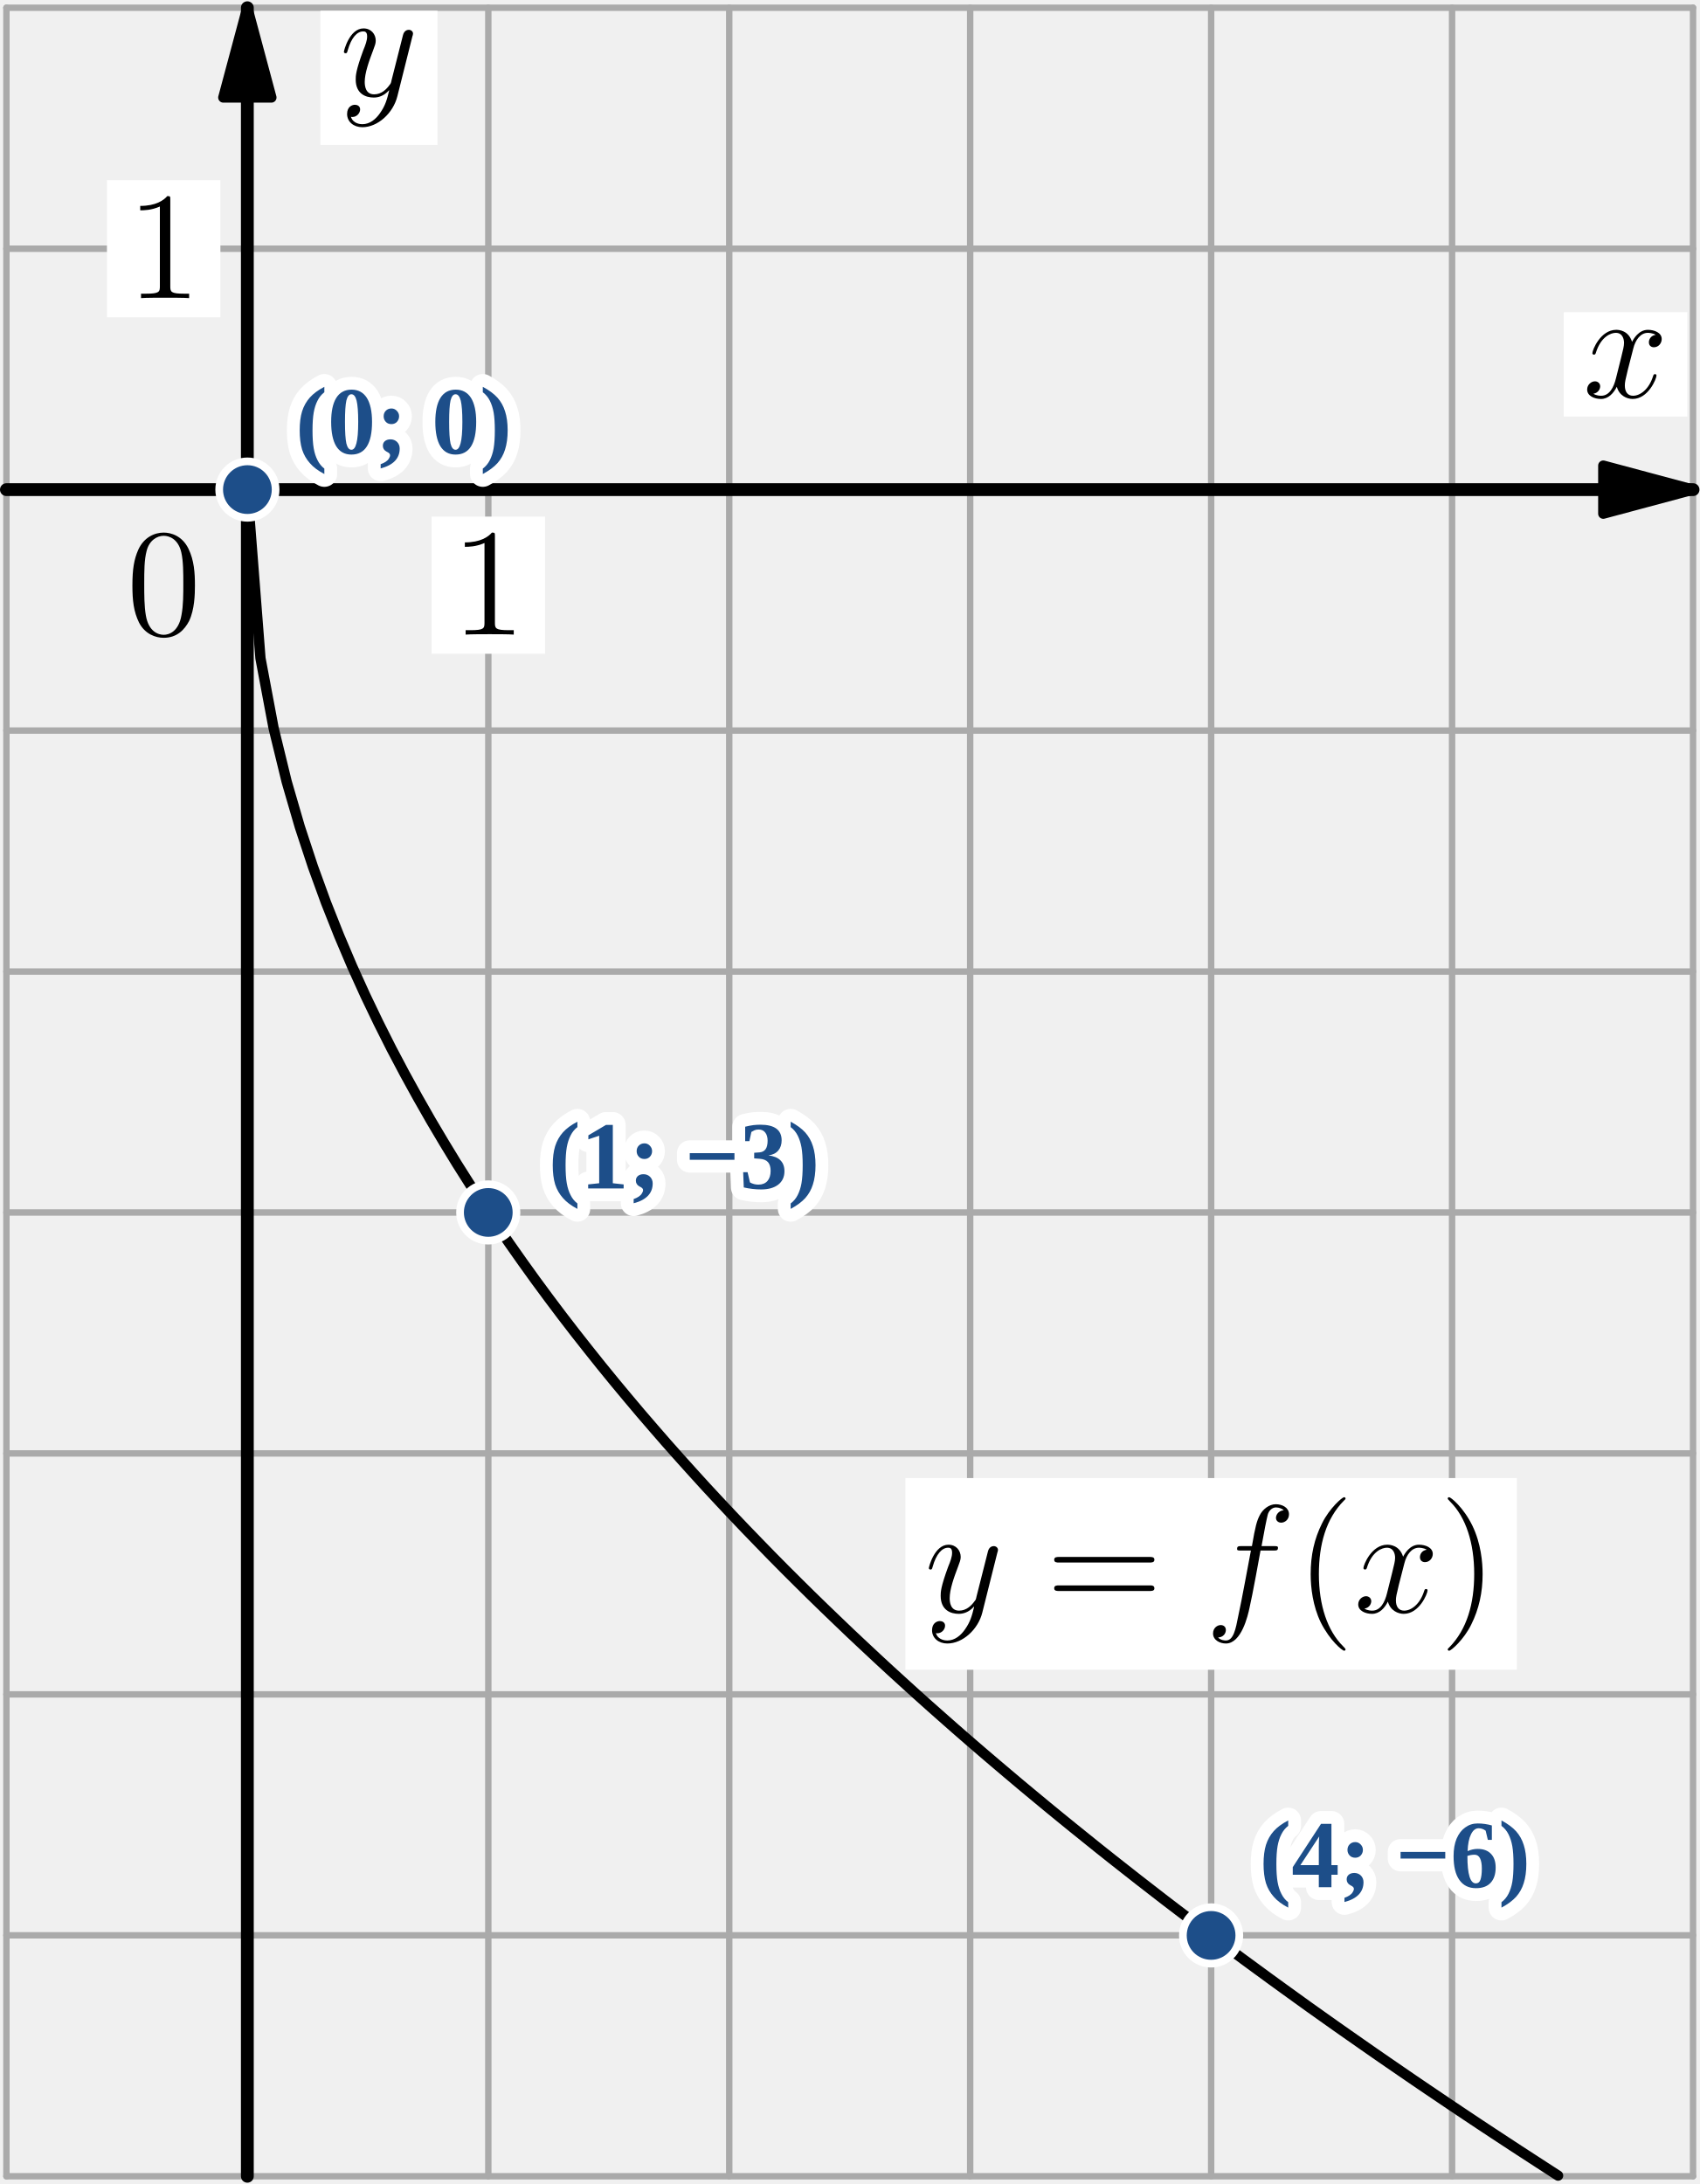
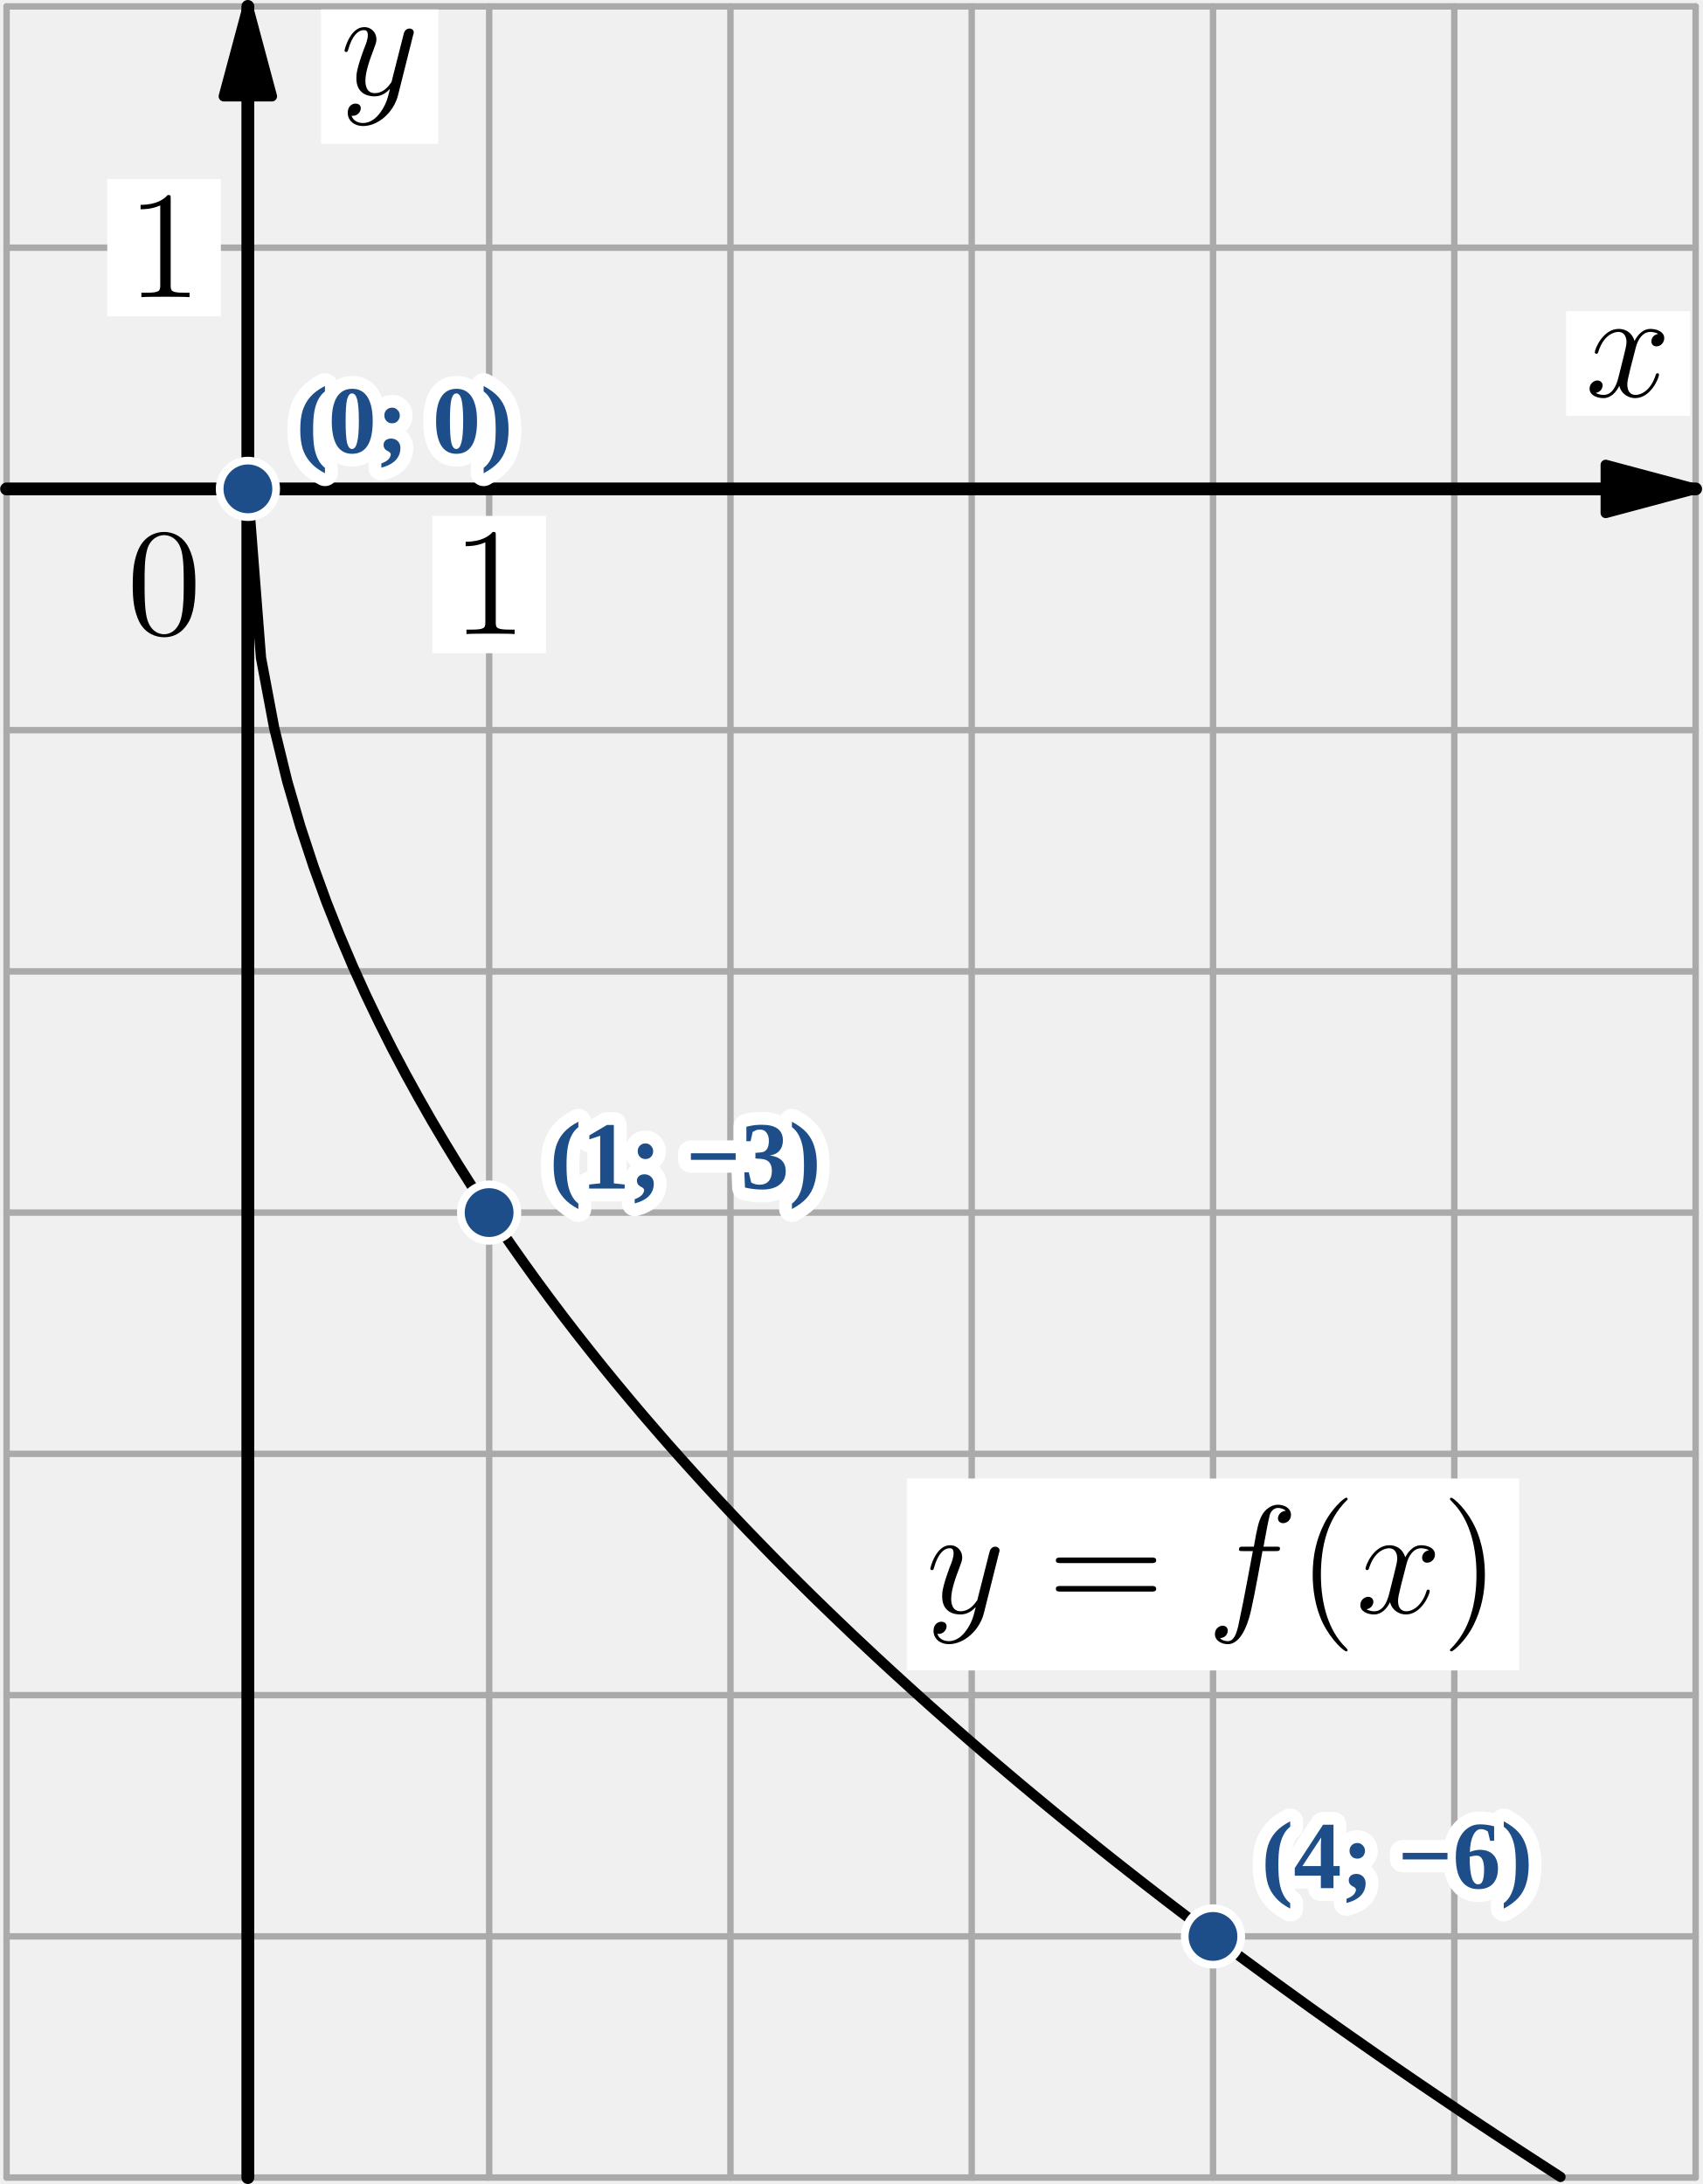
- <svg xmlns="http://www.w3.org/2000/svg" xmlns:xlink="http://www.w3.org/1999/xlink" width="235" height="302" viewBox="0 0 132.506 170.079" version="1.1" id="svg67">
+ <svg xmlns="http://www.w3.org/2000/svg" xmlns:xlink="http://www.w3.org/1999/xlink" width="360" height="462" viewBox="0 0 132.506 170.079" version="1.1" id="svg67">
  <defs id="defs23">
    <g id="g8">
      <g id="glyph-0-0">
        <path d="M 3.141 1.344 C 2.828 1.797 2.359 2.203 1.766 2.203 C 1.625 2.203 1.047 2.172 0.875 1.625 C 0.906 1.641 0.969 1.641 0.984 1.641 C 1.344 1.641 1.594 1.328 1.594 1.047 C 1.594 0.781 1.359 0.688 1.188 0.688 C 0.984 0.688 0.578 0.828 0.578 1.406 C 0.578 2.016 1.094 2.438 1.766 2.438 C 2.969 2.438 4.172 1.344 4.5 0.016 L 5.672 -4.656 C 5.688 -4.703 5.719 -4.781 5.719 -4.859 C 5.719 -5.031 5.562 -5.156 5.391 -5.156 C 5.281 -5.156 5.031 -5.109 4.938 -4.75 L 4.047 -1.234 C 4 -1.016 4 -0.984 3.891 -0.859 C 3.656 -0.531 3.266 -0.125 2.688 -0.125 C 2.016 -0.125 1.953 -0.781 1.953 -1.094 C 1.953 -1.781 2.281 -2.703 2.609 -3.562 C 2.734 -3.906 2.812 -4.078 2.812 -4.312 C 2.812 -4.812 2.453 -5.266 1.859 -5.266 C 0.766 -5.266 0.328 -3.531 0.328 -3.438 C 0.328 -3.391 0.375 -3.328 0.453 -3.328 C 0.562 -3.328 0.578 -3.375 0.625 -3.547 C 0.906 -4.547 1.359 -5.031 1.828 -5.031 C 1.938 -5.031 2.141 -5.031 2.141 -4.641 C 2.141 -4.328 2.016 -3.984 1.828 -3.531 C 1.25 -1.953 1.25 -1.562 1.25 -1.281 C 1.25 -0.141 2.062 0.125 2.656 0.125 C 3 0.125 3.438 0.016 3.844 -0.438 L 3.859 -0.422 C 3.688 0.281 3.562 0.75 3.141 1.344 Z M 3.141 1.344 " id="path1" />
      </g>
      <g id="glyph-0-1">
        <path d="M 5.328 -4.812 C 5.562 -4.812 5.672 -4.812 5.672 -5.031 C 5.672 -5.156 5.562 -5.156 5.359 -5.156 L 4.391 -5.156 C 4.609 -6.391 4.781 -7.234 4.875 -7.609 C 4.953 -7.906 5.203 -8.172 5.516 -8.172 C 5.766 -8.172 6.016 -8.062 6.125 -7.953 C 5.672 -7.906 5.516 -7.562 5.516 -7.359 C 5.516 -7.125 5.703 -6.984 5.922 -6.984 C 6.172 -6.984 6.531 -7.188 6.531 -7.641 C 6.531 -8.141 6.031 -8.422 5.5 -8.422 C 4.984 -8.422 4.484 -8.031 4.25 -7.562 C 4.031 -7.141 3.906 -6.719 3.641 -5.156 L 2.828 -5.156 C 2.609 -5.156 2.484 -5.156 2.484 -4.938 C 2.484 -4.812 2.562 -4.812 2.797 -4.812 L 3.562 -4.812 C 3.344 -3.688 2.859 -0.984 2.578 0.281 C 2.375 1.328 2.203 2.203 1.609 2.203 C 1.562 2.203 1.219 2.203 1 1.969 C 1.609 1.922 1.609 1.406 1.609 1.391 C 1.609 1.141 1.438 1 1.203 1 C 0.969 1 0.609 1.203 0.609 1.656 C 0.609 2.172 1.141 2.438 1.609 2.438 C 2.828 2.438 3.328 0.25 3.453 -0.344 C 3.672 -1.266 4.25 -4.453 4.312 -4.812 Z M 5.328 -4.812 " id="path2" />
      </g>
      <g id="glyph-0-2">
        <path d="M 5.672 -4.875 C 5.281 -4.812 5.141 -4.516 5.141 -4.297 C 5.141 -4 5.359 -3.906 5.531 -3.906 C 5.891 -3.906 6.141 -4.219 6.141 -4.547 C 6.141 -5.047 5.562 -5.266 5.062 -5.266 C 4.344 -5.266 3.938 -4.547 3.828 -4.328 C 3.547 -5.219 2.812 -5.266 2.594 -5.266 C 1.375 -5.266 0.734 -3.703 0.734 -3.438 C 0.734 -3.391 0.781 -3.328 0.859 -3.328 C 0.953 -3.328 0.984 -3.406 1 -3.453 C 1.406 -4.781 2.219 -5.031 2.562 -5.031 C 3.094 -5.031 3.203 -4.531 3.203 -4.25 C 3.203 -3.984 3.125 -3.703 2.984 -3.125 L 2.578 -1.5 C 2.406 -0.781 2.062 -0.125 1.422 -0.125 C 1.359 -0.125 1.062 -0.125 0.812 -0.281 C 1.25 -0.359 1.344 -0.719 1.344 -0.859 C 1.344 -1.094 1.156 -1.25 0.938 -1.25 C 0.641 -1.25 0.328 -0.984 0.328 -0.609 C 0.328 -0.109 0.891 0.125 1.406 0.125 C 1.984 0.125 2.391 -0.328 2.641 -0.828 C 2.828 -0.125 3.438 0.125 3.875 0.125 C 5.094 0.125 5.734 -1.453 5.734 -1.703 C 5.734 -1.766 5.688 -1.812 5.625 -1.812 C 5.516 -1.812 5.5 -1.75 5.469 -1.656 C 5.141 -0.609 4.453 -0.125 3.906 -0.125 C 3.484 -0.125 3.266 -0.438 3.266 -0.922 C 3.266 -1.188 3.312 -1.375 3.5 -2.156 L 3.922 -3.797 C 4.094 -4.5 4.5 -5.031 5.062 -5.031 C 5.078 -5.031 5.422 -5.031 5.672 -4.875 Z M 5.672 -4.875 " id="path3" />
      </g>
      <g id="glyph-1-0">
        <path d="M 8.062 -3.875 C 8.234 -3.875 8.453 -3.875 8.453 -4.094 C 8.453 -4.312 8.25 -4.312 8.062 -4.312 L 1.031 -4.312 C 0.859 -4.312 0.641 -4.312 0.641 -4.094 C 0.641 -3.875 0.844 -3.875 1.031 -3.875 Z M 8.062 -1.656 C 8.234 -1.656 8.453 -1.656 8.453 -1.859 C 8.453 -2.094 8.25 -2.094 8.062 -2.094 L 1.031 -2.094 C 0.859 -2.094 0.641 -2.094 0.641 -1.875 C 0.641 -1.656 0.844 -1.656 1.031 -1.656 Z M 8.062 -1.656 " id="path4" />
      </g>
      <g id="glyph-1-1">
        <path d="M 3.891 2.906 C 3.891 2.875 3.891 2.844 3.688 2.641 C 2.484 1.438 1.812 -0.531 1.812 -2.969 C 1.812 -5.297 2.375 -7.297 3.766 -8.703 C 3.891 -8.812 3.891 -8.828 3.891 -8.875 C 3.891 -8.938 3.828 -8.969 3.781 -8.969 C 3.625 -8.969 2.641 -8.109 2.062 -6.938 C 1.453 -5.719 1.172 -4.453 1.172 -2.969 C 1.172 -1.906 1.344 -0.484 1.953 0.781 C 2.672 2.219 3.641 3 3.781 3 C 3.828 3 3.891 2.969 3.891 2.906 Z M 3.891 2.906 " id="path5" />
      </g>
      <g id="glyph-1-2">
        <path d="M 3.375 -2.969 C 3.375 -3.891 3.25 -5.359 2.578 -6.75 C 1.875 -8.188 0.891 -8.969 0.766 -8.969 C 0.719 -8.969 0.656 -8.938 0.656 -8.875 C 0.656 -8.828 0.656 -8.812 0.859 -8.609 C 2.062 -7.406 2.719 -5.422 2.719 -2.984 C 2.719 -0.672 2.156 1.328 0.781 2.734 C 0.656 2.844 0.656 2.875 0.656 2.906 C 0.656 2.969 0.719 3 0.766 3 C 0.922 3 1.906 2.141 2.484 0.969 C 3.094 -0.25 3.375 -1.547 3.375 -2.969 Z M 3.375 -2.969 " id="path6" />
      </g>
      <g id="glyph-1-3">
        <path d="M 3.438 -7.656 C 3.438 -7.938 3.438 -7.953 3.203 -7.953 C 2.922 -7.625 2.312 -7.188 1.094 -7.188 L 1.094 -6.844 C 1.359 -6.844 1.953 -6.844 2.625 -7.141 L 2.625 -0.922 C 2.625 -0.484 2.578 -0.344 1.531 -0.344 L 1.156 -0.344 L 1.156 0 C 1.484 -0.031 2.641 -0.031 3.031 -0.031 C 3.438 -0.031 4.578 -0.031 4.906 0 L 4.906 -0.344 L 4.531 -0.344 C 3.484 -0.344 3.438 -0.484 3.438 -0.922 Z M 3.438 -7.656 " id="path7" />
      </g>
      <g id="glyph-1-4">
        <path d="M 5.359 -3.828 C 5.359 -4.812 5.297 -5.781 4.859 -6.688 C 4.375 -7.688 3.516 -7.953 2.922 -7.953 C 2.234 -7.953 1.391 -7.609 0.938 -6.609 C 0.609 -5.859 0.484 -5.109 0.484 -3.828 C 0.484 -2.672 0.578 -1.797 1 -0.938 C 1.469 -0.031 2.297 0.25 2.922 0.25 C 3.953 0.25 4.547 -0.375 4.906 -1.062 C 5.328 -1.953 5.359 -3.125 5.359 -3.828 Z M 2.922 0.016 C 2.531 0.016 1.75 -0.203 1.531 -1.5 C 1.406 -2.219 1.406 -3.125 1.406 -3.969 C 1.406 -4.953 1.406 -5.828 1.594 -6.531 C 1.797 -7.344 2.406 -7.703 2.922 -7.703 C 3.375 -7.703 4.062 -7.438 4.297 -6.406 C 4.453 -5.719 4.453 -4.781 4.453 -3.969 C 4.453 -3.172 4.453 -2.266 4.312 -1.531 C 4.094 -0.219 3.328 0.016 2.922 0.016 Z M 2.922 0.016 " id="path8" />
      </g>
    </g>
    <clipPath id="clip-0">
      <path clip-rule="nonzero" d="M 131 0 L 132.508 0 L 132.508 170 L 131 170 Z M 131 0 " id="path9" />
    </clipPath>
    <clipPath id="clip-1">
      <path clip-rule="nonzero" d="M 0 169 L 132.508 169 L 132.508 170 L 0 170 Z M 0 169 " id="path10" />
    </clipPath>
    <clipPath id="clip-2">
      <path clip-rule="nonzero" d="M 0 150 L 132.508 150 L 132.508 152 L 0 152 Z M 0 150 " id="path11" />
    </clipPath>
    <clipPath id="clip-3">
      <path clip-rule="nonzero" d="M 0 131 L 132.508 131 L 132.508 133 L 0 133 Z M 0 131 " id="path12" />
    </clipPath>
    <clipPath id="clip-4">
      <path clip-rule="nonzero" d="M 0 112 L 132.508 112 L 132.508 114 L 0 114 Z M 0 112 " id="path13" />
    </clipPath>
    <clipPath id="clip-5">
      <path clip-rule="nonzero" d="M 0 94 L 132.508 94 L 132.508 95 L 0 95 Z M 0 94 " id="path14" />
    </clipPath>
    <clipPath id="clip-6">
      <path clip-rule="nonzero" d="M 0 75 L 132.508 75 L 132.508 76 L 0 76 Z M 0 75 " id="path15" />
    </clipPath>
    <clipPath id="clip-7">
      <path clip-rule="nonzero" d="M 0 56 L 132.508 56 L 132.508 58 L 0 58 Z M 0 56 " id="path16" />
    </clipPath>
    <clipPath id="clip-8">
      <path clip-rule="nonzero" d="M 0 37 L 132.508 37 L 132.508 39 L 0 39 Z M 0 37 " id="path17" />
    </clipPath>
    <clipPath id="clip-9">
      <path clip-rule="nonzero" d="M 0 19 L 132.508 19 L 132.508 20 L 0 20 Z M 0 19 " id="path18" />
    </clipPath>
    <clipPath id="clip-10">
      <path clip-rule="nonzero" d="M 0 0 L 132.508 0 L 132.508 1 L 0 1 Z M 0 0 " id="path19" />
    </clipPath>
    <clipPath id="clip-11">
      <path clip-rule="nonzero" d="M 125 36 L 132.508 36 L 132.508 40 L 125 40 Z M 125 36 " id="path20" />
    </clipPath>
    <clipPath id="clip-12">
      <path clip-rule="nonzero" d="M 124 35 L 132.508 35 L 132.508 41 L 124 41 Z M 124 35 " id="path21" />
    </clipPath>
    <clipPath id="clip-13">
      <path clip-rule="nonzero" d="M 0 37 L 132.508 37 L 132.508 39 L 0 39 Z M 0 37 " id="path22" />
    </clipPath>
    <clipPath id="clip-14">
      <path clip-rule="nonzero" d="M 18 0 L 20 0 L 20 170.078 L 18 170.078 Z M 18 0 " id="path23" />
    </clipPath>
  </defs>
  <path fill="none" stroke-width="5" stroke-linecap="round" stroke-linejoin="round" stroke="rgb(66.602%, 66.602%, 66.602%)" stroke-opacity="1" stroke-miterlimit="10" d="M 5 5.019 L 5 1695.8 " transform="matrix(0.1, 0, 0, -0.1, 0, 170.08)" id="path24" />
  <path fill="none" stroke-width="5" stroke-linecap="round" stroke-linejoin="round" stroke="rgb(66.602%, 66.602%, 66.602%)" stroke-opacity="1" stroke-miterlimit="10" d="M 192.852 5.019 L 192.852 1695.8 " transform="matrix(0.1, 0, 0, -0.1, 0, 170.08)" id="path25" />
  <path fill="none" stroke-width="5" stroke-linecap="round" stroke-linejoin="round" stroke="rgb(66.602%, 66.602%, 66.602%)" stroke-opacity="1" stroke-miterlimit="10" d="M 380.742 5.019 L 380.742 1695.8 " transform="matrix(0.1, 0, 0, -0.1, 0, 170.08)" id="path26" />
  <path fill="none" stroke-width="5" stroke-linecap="round" stroke-linejoin="round" stroke="rgb(66.602%, 66.602%, 66.602%)" stroke-opacity="1" stroke-miterlimit="10" d="M 568.594 5.019 L 568.594 1695.8 " transform="matrix(0.1, 0, 0, -0.1, 0, 170.08)" id="path27" />
  <path fill="none" stroke-width="5" stroke-linecap="round" stroke-linejoin="round" stroke="rgb(66.602%, 66.602%, 66.602%)" stroke-opacity="1" stroke-miterlimit="10" d="M 756.445 5.019 L 756.445 1695.8 " transform="matrix(0.1, 0, 0, -0.1, 0, 170.08)" id="path28" />
  <path fill="none" stroke-width="5" stroke-linecap="round" stroke-linejoin="round" stroke="rgb(66.602%, 66.602%, 66.602%)" stroke-opacity="1" stroke-miterlimit="10" d="M 944.336 5.019 L 944.336 1695.8 " transform="matrix(0.1, 0, 0, -0.1, 0, 170.08)" id="path29" />
  <path fill="none" stroke-width="5" stroke-linecap="round" stroke-linejoin="round" stroke="rgb(66.602%, 66.602%, 66.602%)" stroke-opacity="1" stroke-miterlimit="10" d="M 1132.188 5.019 L 1132.188 1695.8 " transform="matrix(0.1, 0, 0, -0.1, 0, 170.08)" id="path30" />
  <g clip-path="url(#clip-0)" id="g31">
    <path fill="none" stroke-width="5" stroke-linecap="round" stroke-linejoin="round" stroke="rgb(66.602%, 66.602%, 66.602%)" stroke-opacity="1" stroke-miterlimit="10" d="M 1320.078 5.019 L 1320.078 1695.8 " transform="matrix(0.1, 0, 0, -0.1, 0, 170.08)" id="path31" />
  </g>
  <g clip-path="url(#clip-1)" id="g32">
    <path fill="none" stroke-width="5" stroke-linecap="round" stroke-linejoin="round" stroke="rgb(66.602%, 66.602%, 66.602%)" stroke-opacity="1" stroke-miterlimit="10" d="M 5 5.019 L 1320.078 5.019 " transform="matrix(0.1, 0, 0, -0.1, 0, 170.08)" id="path32" />
  </g>
  <g clip-path="url(#clip-2)" id="g33">
    <path fill="none" stroke-width="5" stroke-linecap="round" stroke-linejoin="round" stroke="rgb(66.602%, 66.602%, 66.602%)" stroke-opacity="1" stroke-miterlimit="10" d="M 5 192.87 L 1320.078 192.87 " transform="matrix(0.1, 0, 0, -0.1, 0, 170.08)" id="path33" />
  </g>
  <g clip-path="url(#clip-3)" id="g34">
    <path fill="none" stroke-width="5" stroke-linecap="round" stroke-linejoin="round" stroke="rgb(66.602%, 66.602%, 66.602%)" stroke-opacity="1" stroke-miterlimit="10" d="M 5 380.722 L 1320.078 380.722 " transform="matrix(0.1, 0, 0, -0.1, 0, 170.08)" id="path34" />
  </g>
  <g clip-path="url(#clip-4)" id="g35">
    <path fill="none" stroke-width="5" stroke-linecap="round" stroke-linejoin="round" stroke="rgb(66.602%, 66.602%, 66.602%)" stroke-opacity="1" stroke-miterlimit="10" d="M 5 568.612 L 1320.078 568.612 " transform="matrix(0.1, 0, 0, -0.1, 0, 170.08)" id="path35" />
  </g>
  <g clip-path="url(#clip-5)" id="g36">
    <path fill="none" stroke-width="5" stroke-linecap="round" stroke-linejoin="round" stroke="rgb(66.602%, 66.602%, 66.602%)" stroke-opacity="1" stroke-miterlimit="10" d="M 5 756.464 L 1320.078 756.464 " transform="matrix(0.1, 0, 0, -0.1, 0, 170.08)" id="path36" />
  </g>
  <g clip-path="url(#clip-6)" id="g37">
    <path fill="none" stroke-width="5" stroke-linecap="round" stroke-linejoin="round" stroke="rgb(66.602%, 66.602%, 66.602%)" stroke-opacity="1" stroke-miterlimit="10" d="M 5 944.316 L 1320.078 944.316 " transform="matrix(0.1, 0, 0, -0.1, 0, 170.08)" id="path37" />
  </g>
  <g clip-path="url(#clip-7)" id="g38">
    <path fill="none" stroke-width="5" stroke-linecap="round" stroke-linejoin="round" stroke="rgb(66.602%, 66.602%, 66.602%)" stroke-opacity="1" stroke-miterlimit="10" d="M 5 1132.206 L 1320.078 1132.206 " transform="matrix(0.1, 0, 0, -0.1, 0, 170.08)" id="path38" />
  </g>
  <g clip-path="url(#clip-8)" id="g39">
    <path fill="none" stroke-width="5" stroke-linecap="round" stroke-linejoin="round" stroke="rgb(66.602%, 66.602%, 66.602%)" stroke-opacity="1" stroke-miterlimit="10" d="M 5 1320.058 L 1320.078 1320.058 " transform="matrix(0.1, 0, 0, -0.1, 0, 170.08)" id="path39" />
  </g>
  <g clip-path="url(#clip-9)" id="g40">
    <path fill="none" stroke-width="5" stroke-linecap="round" stroke-linejoin="round" stroke="rgb(66.602%, 66.602%, 66.602%)" stroke-opacity="1" stroke-miterlimit="10" d="M 5 1507.909 L 1320.078 1507.909 " transform="matrix(0.1, 0, 0, -0.1, 0, 170.08)" id="path40" />
  </g>
  <g clip-path="url(#clip-10)" id="g41">
    <path fill="none" stroke-width="5" stroke-linecap="round" stroke-linejoin="round" stroke="rgb(66.602%, 66.602%, 66.602%)" stroke-opacity="1" stroke-miterlimit="10" d="M 5 1695.8 L 1320.078 1695.8 " transform="matrix(0.1, 0, 0, -0.1, 0, 170.08)" id="path41" />
  </g>
  <path fill="none" stroke-width="8" stroke-linecap="round" stroke-linejoin="round" stroke="rgb(0%, 0%, 0%)" stroke-opacity="1" stroke-miterlimit="10" d="M 1250.078 1320.058 L 5 1320.058 " transform="matrix(0.1, 0, 0, -0.1, 0, 170.08)" id="path42" />
  <g clip-path="url(#clip-11)" id="g43">
    <path fill-rule="nonzero" fill="rgb(0%, 0%, 0%)" fill-opacity="1" d="M 132.008 38.074 L 125.008 36.199 L 125.008 39.949 Z M 132.008 38.074 " id="path43" />
  </g>
  <g clip-path="url(#clip-12)" id="g44">
    <path fill="none" stroke-width="8" stroke-linecap="round" stroke-linejoin="round" stroke="rgb(0%, 0%, 0%)" stroke-opacity="1" stroke-miterlimit="10" d="M 1320.078 1320.058 L 1250.078 1338.808 L 1250.078 1301.308 Z M 1320.078 1320.058 " transform="matrix(0.1, 0, 0, -0.1, 0, 170.08)" id="path44" />
  </g>
  <g clip-path="url(#clip-13)" id="g45">
    <path fill="none" stroke-width="10" stroke-linecap="round" stroke-linejoin="round" stroke="rgb(0%, 0%, 0%)" stroke-opacity="1" stroke-miterlimit="10" d="M 5 1320.058 L 1320.078 1320.058 " transform="matrix(0.1, 0, 0, -0.1, 0, 170.08)" id="path45" />
  </g>
  <path fill="none" stroke-width="8" stroke-linecap="round" stroke-linejoin="round" stroke="rgb(0%, 0%, 0%)" stroke-opacity="1" stroke-miterlimit="10" d="M 192.852 1625.8 L 192.852 5.019 " transform="matrix(0.1, 0, 0, -0.1, 0, 170.08)" id="path46" />
  <path fill-rule="nonzero" fill="rgb(0%, 0%, 0%)" fill-opacity="1" stroke-width="8" stroke-linecap="round" stroke-linejoin="round" stroke="rgb(0%, 0%, 0%)" stroke-opacity="1" stroke-miterlimit="10" d="M 192.852 1695.8 L 174.102 1625.8 L 211.602 1625.8 Z M 192.852 1695.8 " transform="matrix(0.1, 0, 0, -0.1, 0, 170.08)" id="path47" />
  <g clip-path="url(#clip-14)" id="g48">
    <path fill="none" stroke-width="10" stroke-linecap="round" stroke-linejoin="round" stroke="rgb(0%, 0%, 0%)" stroke-opacity="1" stroke-miterlimit="10" d="M 192.852 5.019 L 192.852 1695.8 " transform="matrix(0.1, 0, 0, -0.1, 0, 170.08)" id="path48" />
  </g>
  <path fill="none" stroke-width="8" stroke-linecap="round" stroke-linejoin="round" stroke="rgb(0%, 0%, 0%)" stroke-opacity="1" stroke-miterlimit="10" d="M 192.852 1320.058 L 203.086 1188.612 L 213.32 1134.159 L 223.516 1092.362 L 233.75 1057.167 L 243.984 1026.112 L 254.18 998.066 L 264.414 972.284 L 274.609 948.261 L 284.844 925.683 L 295.078 904.355 L 305.273 884.081 L 315.508 864.706 L 325.742 846.112 L 335.938 828.222 L 346.172 810.956 L 356.367 794.237 L 366.602 778.066 L 376.836 762.362 L 387.031 747.089 L 397.266 732.206 L 407.5 717.675 L 417.695 703.495 L 427.93 689.628 L 438.125 676.073 L 448.359 662.792 L 458.594 649.784 L 468.789 637.011 L 479.023 624.472 L 489.258 612.167 L 499.453 600.058 L 509.688 588.183 L 519.883 576.464 L 530.117 564.941 L 540.352 553.573 L 550.547 542.362 L 560.781 531.347 L 571.016 520.448 L 581.211 509.745 L 591.445 499.159 L 601.641 488.691 L 611.875 478.339 L 622.109 468.144 L 632.305 458.066 L 642.539 448.105 L 652.773 438.261 L 662.969 428.495 L 673.203 418.886 L 683.438 409.316 L 693.633 399.902 L 703.867 390.566 L 714.062 381.308 L 724.297 372.128 L 734.531 363.066 L 744.727 354.081 L 754.961 345.175 L 765.195 336.347 L 775.391 327.636 L 785.625 318.964 L 795.82 310.37 L 806.055 301.855 L 816.289 293.378 L 826.484 285.019 L 836.719 276.698 L 846.953 268.456 L 857.148 260.253 L 867.383 252.128 L 877.617 244.081 L 887.812 236.073 L 898.047 228.144 L 908.242 220.253 L 918.477 212.441 L 928.711 204.667 L 938.906 196.933 L 949.141 189.277 L 959.336 181.659 L 969.57 174.081 L 979.805 166.581 L 990 159.12 L 1000.234 151.698 L 1010.469 144.316 L 1020.664 136.972 L 1030.898 129.706 L 1041.094 122.48 L 1051.328 115.292 L 1061.562 108.144 L 1071.758 101.034 L 1081.992 93.964 L 1092.227 86.933 L 1102.422 79.941 L 1112.656 72.987 L 1122.891 66.073 L 1133.086 59.198 L 1143.32 52.362 L 1153.516 45.566 L 1163.75 38.808 L 1173.984 32.089 L 1184.18 25.409 L 1204.648 12.128 L 1214.844 5.527 " transform="matrix(0.1, 0, 0, -0.1, 0, 170.08)" id="path49" />
  <path fill-rule="nonzero" fill="rgb(100%, 100%, 100%)" fill-opacity="1" d="M 70.594 130.086 L 118.27 130.086 L 118.27 115.141 L 70.594 115.141 L 70.594 130.086 " id="path50" />
  <path fill-rule="nonzero" fill="rgb(100%, 100%, 100%)" fill-opacity="1" d="M 33.652 50.871 L 42.496 50.871 L 42.496 40.176 L 33.652 40.176 L 33.652 50.871 " id="path51" />
  <path fill-rule="nonzero" fill="rgb(100%, 100%, 100%)" fill-opacity="1" d="M 8.34 24.637 L 17.184 24.637 L 17.184 13.941 L 8.34 13.941 L 8.34 24.637 " id="path52" />
  <path fill-rule="nonzero" fill="rgb(100%, 100%, 100%)" fill-opacity="1" d="M 121.926 32.375 L 131.566 32.375 L 131.566 24.238 L 121.926 24.238 L 121.926 32.375 " id="path53" />
  <path fill-rule="nonzero" fill="rgb(100%, 100%, 100%)" fill-opacity="1" d="M 24.984 11.199 L 34.113 11.199 L 34.113 0.734 L 24.984 0.734 L 24.984 11.199 " id="path54" />
  <path fill="none" stroke-width="30" stroke-linecap="round" stroke-linejoin="round" stroke="rgb(0%, 0%, 0%)" stroke-opacity="1" stroke-miterlimit="10" d="M 192.852 1320.058 L 192.852 1320.058 " transform="matrix(0.1, 0, 0, -0.1, 0, 170.08)" id="path55" />
  <path fill="none" stroke-width="30" stroke-linecap="round" stroke-linejoin="round" stroke="rgb(0%, 0%, 0%)" stroke-opacity="1" stroke-miterlimit="10" d="M 380.742 756.464 L 380.742 756.464 " transform="matrix(0.1, 0, 0, -0.1, 0, 170.08)" id="path56" />
  <path fill="none" stroke-width="30" stroke-linecap="round" stroke-linejoin="round" stroke="rgb(0%, 0%, 0%)" stroke-opacity="1" stroke-miterlimit="10" d="M 944.336 192.87 L 944.336 192.87 " transform="matrix(0.1, 0, 0, -0.1, 0, 170.08)" id="path57" />
  <g fill="rgb(0%, 0%, 0%)" fill-opacity="1" id="g57">
    <use xlink:href="#glyph-0-0" x="72.094" y="125.602" id="use57" />
  </g>
  <g fill="rgb(0%, 0%, 0%)" fill-opacity="1" id="g58">
    <use xlink:href="#glyph-1-0" x="81.555" y="125.602" id="use58" />
  </g>
  <g fill="rgb(0%, 0%, 0%)" fill-opacity="1" id="g59">
    <use xlink:href="#glyph-0-1" x="93.972" y="125.602" id="use59" />
  </g>
  <g fill="rgb(0%, 0%, 0%)" fill-opacity="1" id="g60">
    <use xlink:href="#glyph-1-1" x="101.021" y="125.602" id="use60" />
  </g>
  <g fill="rgb(0%, 0%, 0%)" fill-opacity="1" id="g61">
    <use xlink:href="#glyph-0-2" x="105.573" y="125.602" id="use61" />
  </g>
  <g fill="rgb(0%, 0%, 0%)" fill-opacity="1" id="g62">
    <use xlink:href="#glyph-1-2" x="112.225" y="125.602" id="use62" />
  </g>
  <g fill="rgb(0%, 0%, 0%)" fill-opacity="1" id="g63">
    <use xlink:href="#glyph-1-3" x="35.151" y="49.376" id="use63" />
  </g>
  <g fill="rgb(0%, 0%, 0%)" fill-opacity="1" id="g64">
    <use xlink:href="#glyph-1-3" x="9.84" y="23.14" id="use64" />
  </g>
  <g fill="rgb(0%, 0%, 0%)" fill-opacity="1" id="g65">
    <use xlink:href="#glyph-1-4" x="9.84" y="49.376" id="use65" />
  </g>
  <g fill="rgb(0%, 0%, 0%)" fill-opacity="1" id="g66">
    <use xlink:href="#glyph-0-2" x="123.423" y="30.879" id="use66" />
  </g>
  <g fill="rgb(0%, 0%, 0%)" fill-opacity="1" id="g67">
    <use xlink:href="#glyph-0-0" x="26.485" y="7.378" id="use67" />
  </g>
  <g id="sol-overlay">
    <circle cx="19.29" cy="38.07" r="2.2" fill="#1d4e89" stroke="#ffffff" stroke-width="0.6" />
    <text x="23.04" y="35.26" font-family="Times New Roman, Times, serif" font-size="7.5" font-weight="bold" text-anchor="start" fill="#1d4e89" stroke="#ffffff" stroke-width="2" stroke-linejoin="round" paint-order="stroke">(0; 0)</text>
    <circle cx="38.07" cy="94.43" r="2.2" fill="#1d4e89" stroke="#ffffff" stroke-width="0.6" />
    <text x="42.77" y="92.56" font-family="Times New Roman, Times, serif" font-size="7.5" font-weight="bold" text-anchor="start" fill="#1d4e89" stroke="#ffffff" stroke-width="2" stroke-linejoin="round" paint-order="stroke">(1; −3)</text>
    <circle cx="94.43" cy="150.80" r="2.2" fill="#1d4e89" stroke="#ffffff" stroke-width="0.6" />
    <text x="98.19" y="147.04" font-family="Times New Roman, Times, serif" font-size="7.5" font-weight="bold" text-anchor="start" fill="#1d4e89" stroke="#ffffff" stroke-width="2" stroke-linejoin="round" paint-order="stroke">(4; −6)</text>
  </g>
</svg>
